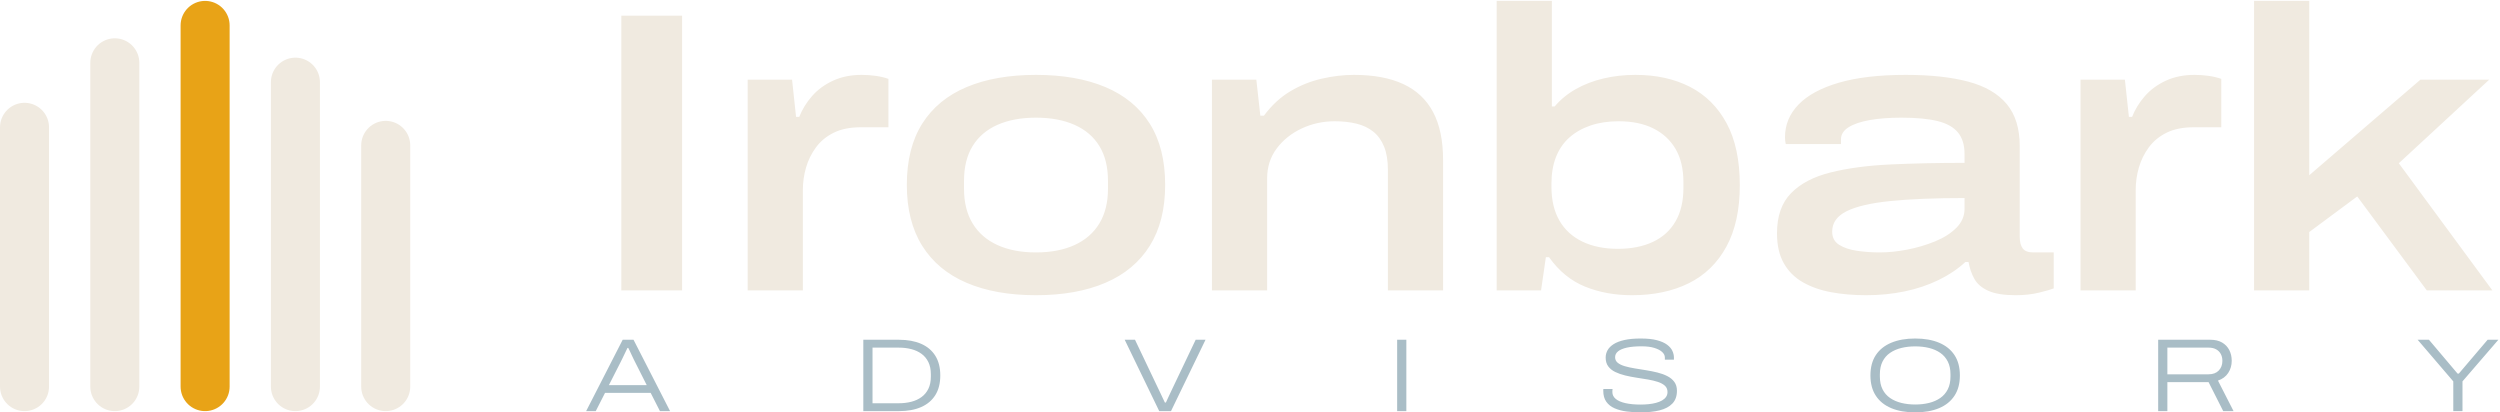
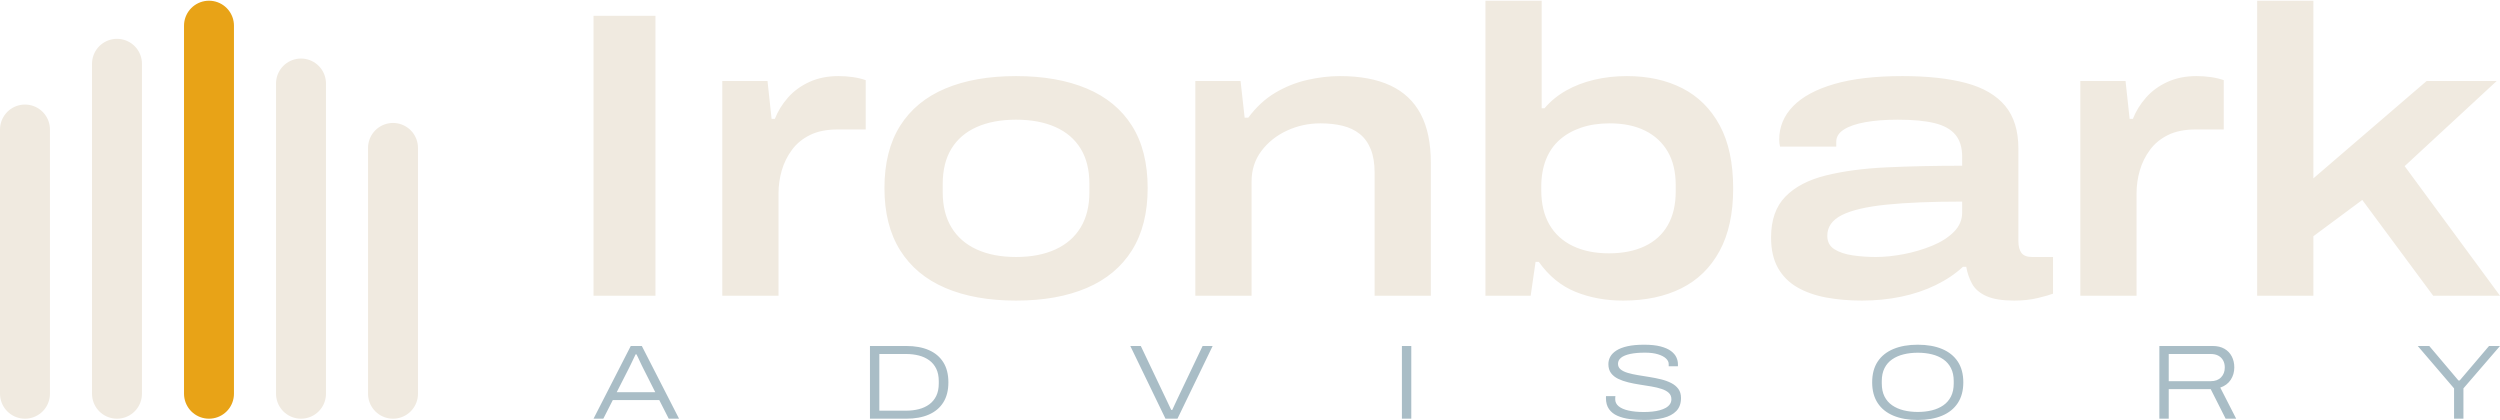
- <svg xmlns="http://www.w3.org/2000/svg" viewBox="0 0 625.17 102.58" width="625" height="103" role="img" aria-label="Ironbark Advisory">
-   <g transform="translate(0 0) scale(3.225912) translate(-8.1 -8.1)">
+ <svg xmlns="http://www.w3.org/2000/svg" viewBox="0 0 613.57 102.58" width="614" height="103" role="img" aria-label="Ironbark Advisory">
+   <g transform="scale(3.225912) translate(-8.1 -8.1)">
    <g stroke="#F0EAE0" stroke-width="3.8" stroke-linecap="round" fill="none">
      <path d="M10 17.9V38" />
      <path d="M17 12.9V38" />
      <path d="M31 14.4V38" />
      <path d="M38 19.3V38" />
    </g>
    <path d="M24 10.0V38" stroke="#E8A317" stroke-width="3.8" stroke-linecap="round" fill="none" />
  </g>
-   <path fill="#F0EAE0" d="M155.369 72.4V3.7H170.569V72.4Z M186.969 72.4V19.7H198.069L199.069 29H199.869Q200.969 26.2 203.069 23.8Q205.169 21.4 208.319 19.95Q211.469 18.5 215.469 18.5Q217.269 18.5 219.019 18.75Q220.769 19 222.169 19.5V31.6H215.269Q211.269 31.6 208.519 32.95Q205.769 34.3 204.069 36.6Q202.369 38.9 201.569 41.65Q200.769 44.4 200.769 47.3V72.4Z M259.069 73.6Q248.969 73.6 241.719 70.5Q234.469 67.4 230.619 61.25Q226.769 55.1 226.769 46Q226.769 36.8 230.619 30.7Q234.469 24.6 241.719 21.55Q248.969 18.5 259.069 18.5Q269.169 18.5 276.419 21.55Q283.669 24.6 287.519 30.7Q291.369 36.8 291.369 46Q291.369 55.1 287.519 61.25Q283.669 67.4 276.419 70.5Q269.169 73.6 259.069 73.6ZM259.069 62.9Q264.669 62.9 268.719 61.05Q272.769 59.2 274.919 55.65Q277.069 52.1 277.069 47V45Q277.069 39.8 274.919 36.3Q272.769 32.8 268.719 31Q264.669 29.2 259.069 29.2Q253.469 29.2 249.419 31Q245.369 32.8 243.219 36.3Q241.069 39.8 241.069 45V47Q241.069 52.1 243.219 55.65Q245.369 59.2 249.419 61.05Q253.469 62.9 259.069 62.9Z M303.069 72.4V19.7H314.169L315.169 28.7H316.069Q318.969 24.8 322.669 22.6Q326.369 20.4 330.519 19.45Q334.669 18.5 338.569 18.5Q345.969 18.5 350.919 20.8Q355.869 23.1 358.369 27.8Q360.869 32.5 360.869 39.8V72.4H347.069V42.2Q347.069 38.8 346.119 36.45Q345.169 34.1 343.419 32.7Q341.669 31.3 339.219 30.7Q336.769 30.1 333.769 30.1Q329.369 30.1 325.519 31.9Q321.669 33.7 319.269 36.9Q316.869 40.1 316.869 44.4V72.4Z M408.069 73.6Q401.669 73.6 396.369 71.45Q391.069 69.3 387.369 64.1H386.569L385.369 72.4H374.269V-1.4210854715202004e-14H388.069V26.4H388.769Q390.969 23.8 394.069 22.05Q397.169 20.3 400.969 19.4Q404.769 18.5 408.969 18.5Q416.769 18.5 422.619 21.5Q428.469 24.5 431.769 30.6Q435.069 36.7 435.069 46.1Q435.069 55.3 431.719 61.45Q428.369 67.6 422.319 70.6Q416.269 73.6 408.069 73.6ZM404.569 62Q409.669 62 413.369 60.25Q417.069 58.5 419.019 55.1Q420.969 51.7 420.969 46.8V45.3Q420.969 40.4 419.019 37.05Q417.069 33.7 413.469 31.9Q409.869 30.1 404.769 30.1Q400.869 30.1 397.769 31.15Q394.669 32.2 392.469 34.15Q390.269 36.1 389.119 39Q387.969 41.9 387.969 45.7V46.5Q387.969 51.5 389.969 54.95Q391.969 58.4 395.719 60.2Q399.469 62 404.569 62Z M466.669 73.6Q461.969 73.6 457.919 72.85Q453.869 72.1 450.819 70.35Q447.769 68.6 446.069 65.6Q444.369 62.6 444.369 58.1Q444.369 51.7 447.869 48.1Q451.369 44.5 457.769 42.9Q464.169 41.3 472.719 40.9Q481.269 40.5 491.269 40.5V38.3Q491.269 34.9 489.619 32.9Q487.969 30.9 484.519 30.05Q481.069 29.2 475.469 29.2Q470.969 29.2 467.569 29.8Q464.169 30.4 462.269 31.6Q460.369 32.8 460.369 34.6V35.8H446.569Q446.469 35.4 446.419 35Q446.369 34.6 446.369 34.1Q446.369 29.4 449.769 25.9Q453.169 22.4 459.869 20.45Q466.569 18.5 476.569 18.5Q485.869 18.5 492.219 20.2Q498.569 21.9 501.819 25.8Q505.069 29.7 505.069 36.3V59Q505.069 60.9 505.819 61.9Q506.569 62.9 508.469 62.9H513.569V71.9Q512.569 72.3 509.919 72.95Q507.269 73.6 504.069 73.6Q499.669 73.6 497.219 72.5Q494.769 71.4 493.719 69.5Q492.669 67.6 492.269 65.3H491.469Q488.669 67.9 484.769 69.8Q480.869 71.7 476.269 72.65Q471.669 73.6 466.669 73.6ZM470.069 62.9Q473.269 62.9 476.919 62.2Q480.569 61.5 483.869 60.15Q487.169 58.8 489.219 56.75Q491.269 54.7 491.269 52V49.3Q480.069 49.3 472.719 50.05Q465.369 50.8 461.769 52.6Q458.169 54.4 458.169 57.7Q458.169 59.9 459.919 61Q461.669 62.1 464.419 62.5Q467.169 62.9 470.069 62.9Z M520.269 72.4V19.7H531.369L532.369 29H533.169Q534.269 26.2 536.369 23.8Q538.469 21.4 541.619 19.95Q544.769 18.5 548.769 18.5Q550.569 18.5 552.319 18.75Q554.069 19 555.469 19.5V31.6H548.569Q544.569 31.6 541.819 32.95Q539.069 34.3 537.369 36.6Q535.669 38.9 534.869 41.65Q534.069 44.4 534.069 47.3V72.4Z M563.669 72.4V-1.4210854715202004e-14H577.469V43.6L605.269 19.7H622.469L599.869 40.6L623.269 72.4H606.869L589.469 48.9L577.469 57.8V72.4Z" />
-   <path fill="#A9BDC6" d="M146.574 102.584 155.712 84.74H158.427L167.564 102.584H165.032L162.709 98.019H151.301L148.979 102.584ZM152.264 96.086H161.729L158.841 90.365Q158.676 90.044 158.437 89.556Q158.199 89.067 157.952 88.535Q157.705 88.002 157.484 87.529Q157.262 87.056 157.114 86.784H156.906Q156.636 87.357 156.293 88.068Q155.951 88.779 155.651 89.403Q155.352 90.027 155.17 90.374Z M215.888 102.584V84.74H224.807Q228.03 84.74 230.339 85.749Q232.648 86.758 233.892 88.739Q235.135 90.719 235.135 93.666Q235.135 96.605 233.892 98.585Q232.648 100.565 230.339 101.575Q228.03 102.584 224.807 102.584ZM218.189 100.617H224.739Q226.433 100.617 227.888 100.244Q229.343 99.871 230.442 99.067Q231.541 98.264 232.158 96.999Q232.775 95.735 232.775 93.952V93.372Q232.775 91.589 232.158 90.324Q231.541 89.06 230.442 88.256Q229.343 87.453 227.888 87.08Q226.433 86.706 224.739 86.706H218.189Z M289.886 102.584 281.252 84.74H283.828L289.518 96.69Q289.742 97.129 290.054 97.808Q290.366 98.488 290.705 99.19Q291.044 99.893 291.296 100.431H291.557Q291.791 99.919 292.108 99.229Q292.425 98.54 292.75 97.86Q293.075 97.181 293.299 96.698L298.998 84.74H301.463L292.829 102.584Z M349.382 102.584V84.74H351.683V102.584Z M410.29 102.896Q408.455 102.896 406.766 102.675Q405.077 102.455 403.76 101.879Q402.443 101.304 401.684 100.239Q400.926 99.174 400.926 97.503Q400.926 97.345 400.935 97.223Q400.943 97.102 400.952 97.05H403.253Q403.227 97.189 403.214 97.367Q403.201 97.545 403.201 97.815Q403.201 98.832 404.044 99.532Q404.886 100.232 406.476 100.589Q408.066 100.946 410.247 100.946Q411.282 100.946 412.269 100.846Q413.255 100.746 414.107 100.519Q414.958 100.292 415.605 99.927Q416.252 99.561 416.621 99.034Q416.99 98.508 416.99 97.811Q416.99 96.837 416.343 96.24Q415.697 95.644 414.587 95.279Q413.477 94.913 412.098 94.679Q410.719 94.444 409.257 94.223Q407.796 94.002 406.417 93.669Q405.038 93.336 403.928 92.799Q402.817 92.263 402.171 91.393Q401.525 90.523 401.525 89.198Q401.525 88.213 402 87.356Q402.475 86.5 403.513 85.837Q404.552 85.174 406.22 84.801Q407.887 84.428 410.291 84.428Q412.738 84.428 414.349 84.853Q415.96 85.279 416.894 85.981Q417.828 86.683 418.212 87.527Q418.595 88.37 418.595 89.189V89.71H416.328V89.162Q416.328 88.432 415.66 87.805Q414.992 87.179 413.698 86.778Q412.404 86.378 410.507 86.378Q408.319 86.378 406.85 86.699Q405.382 87.021 404.634 87.626Q403.886 88.231 403.886 89.112Q403.886 89.956 404.532 90.487Q405.178 91.018 406.288 91.344Q407.398 91.67 408.777 91.896Q410.157 92.122 411.618 92.356Q413.079 92.59 414.458 92.928Q415.837 93.265 416.947 93.833Q418.058 94.4 418.704 95.287Q419.35 96.175 419.35 97.492Q419.35 99.502 418.207 100.693Q417.063 101.883 415.019 102.39Q412.975 102.896 410.29 102.896Z M478.918 102.896Q475.467 102.896 472.948 101.843Q470.429 100.791 469.082 98.732Q467.735 96.674 467.735 93.662Q467.735 90.623 469.082 88.578Q470.429 86.533 472.948 85.48Q475.467 84.428 478.918 84.428Q482.403 84.428 484.906 85.48Q487.41 86.533 488.757 88.578Q490.104 90.623 490.104 93.662Q490.104 96.674 488.757 98.732Q487.41 100.791 484.906 101.843Q482.403 102.896 478.918 102.896ZM478.937 100.929Q480.804 100.929 482.402 100.533Q483.999 100.136 485.203 99.3Q486.406 98.463 487.079 97.133Q487.752 95.802 487.752 93.936V93.356Q487.752 91.512 487.079 90.182Q486.406 88.852 485.203 88.018Q484 87.184 482.402 86.789Q480.804 86.394 478.937 86.394Q477.071 86.394 475.464 86.789Q473.857 87.184 472.645 88.018Q471.434 88.852 470.765 90.182Q470.096 91.512 470.096 93.356V93.936Q470.096 95.802 470.765 97.133Q471.434 98.463 472.648 99.3Q473.862 100.136 475.466 100.533Q477.071 100.929 478.937 100.929Z M539.69 102.584V84.74H552.763Q554.485 84.74 555.668 85.428Q556.85 86.115 557.466 87.306Q558.082 88.497 558.082 89.996Q558.082 91.705 557.201 93.043Q556.321 94.381 554.64 94.951L558.541 102.584H555.957L552.295 95.336H541.991V102.584ZM541.991 93.377H552.303Q553.929 93.377 554.838 92.434Q555.747 91.49 555.747 90.021Q555.747 89.021 555.338 88.277Q554.929 87.534 554.164 87.12Q553.399 86.706 552.303 86.706H541.991Z M613.488 102.584V95.145L604.577 84.74H607.402L614.56 93.203H614.873L622.073 84.74H624.762L615.789 95.145V102.584Z" />
+   <path fill="#F0EAE0" d="M145.669 72.4V3.7H160.869V72.4Z M177.269 72.4V19.7H188.369L189.369 29H190.169Q191.269 26.2 193.369 23.8Q195.469 21.4 198.619 19.95Q201.769 18.5 205.769 18.5Q207.569 18.5 209.319 18.75Q211.069 19 212.469 19.5V31.6H205.569Q201.569 31.6 198.819 32.95Q196.069 34.3 194.369 36.6Q192.669 38.9 191.869 41.65Q191.069 44.4 191.069 47.3V72.4Z M249.369 73.6Q239.269 73.6 232.019 70.5Q224.769 67.4 220.919 61.25Q217.069 55.1 217.069 46Q217.069 36.8 220.919 30.7Q224.769 24.6 232.019 21.55Q239.269 18.5 249.369 18.5Q259.469 18.5 266.719 21.55Q273.969 24.6 277.819 30.7Q281.669 36.8 281.669 46Q281.669 55.1 277.819 61.25Q273.969 67.4 266.719 70.5Q259.469 73.6 249.369 73.6ZM249.369 62.9Q254.969 62.9 259.019 61.05Q263.069 59.2 265.219 55.65Q267.369 52.1 267.369 47V45Q267.369 39.8 265.219 36.3Q263.069 32.8 259.019 31Q254.969 29.2 249.369 29.2Q243.769 29.2 239.719 31Q235.669 32.8 233.519 36.3Q231.369 39.8 231.369 45V47Q231.369 52.1 233.519 55.65Q235.669 59.2 239.719 61.05Q243.769 62.9 249.369 62.9Z M293.369 72.4V19.7H304.469L305.469 28.7H306.369Q309.269 24.8 312.969 22.6Q316.669 20.4 320.819 19.45Q324.969 18.5 328.869 18.5Q336.269 18.5 341.219 20.8Q346.169 23.1 348.669 27.8Q351.169 32.5 351.169 39.8V72.4H337.369V42.2Q337.369 38.8 336.419 36.45Q335.469 34.1 333.719 32.7Q331.969 31.3 329.519 30.7Q327.069 30.1 324.069 30.1Q319.669 30.1 315.819 31.9Q311.969 33.7 309.569 36.9Q307.169 40.1 307.169 44.4V72.4Z M398.369 73.6Q391.969 73.6 386.669 71.45Q381.369 69.3 377.669 64.1H376.869L375.669 72.4H364.569V-1.4210854715202004e-14H378.369V26.4H379.069Q381.269 23.8 384.369 22.05Q387.469 20.3 391.269 19.4Q395.069 18.5 399.269 18.5Q407.069 18.5 412.919 21.5Q418.769 24.5 422.069 30.6Q425.369 36.7 425.369 46.1Q425.369 55.3 422.019 61.45Q418.669 67.6 412.619 70.6Q406.569 73.6 398.369 73.6ZM394.869 62Q399.969 62 403.669 60.25Q407.369 58.5 409.319 55.1Q411.269 51.7 411.269 46.8V45.3Q411.269 40.4 409.319 37.05Q407.369 33.7 403.769 31.9Q400.169 30.1 395.069 30.1Q391.169 30.1 388.069 31.15Q384.969 32.2 382.769 34.15Q380.569 36.1 379.419 39Q378.269 41.9 378.269 45.7V46.5Q378.269 51.5 380.269 54.95Q382.269 58.4 386.019 60.2Q389.769 62 394.869 62Z M456.969 73.6Q452.269 73.6 448.219 72.85Q444.169 72.1 441.119 70.35Q438.069 68.6 436.369 65.6Q434.669 62.6 434.669 58.1Q434.669 51.7 438.169 48.1Q441.669 44.5 448.069 42.9Q454.469 41.3 463.019 40.9Q471.569 40.5 481.569 40.5V38.3Q481.569 34.9 479.919 32.9Q478.269 30.9 474.819 30.05Q471.369 29.2 465.769 29.2Q461.269 29.2 457.869 29.8Q454.469 30.4 452.569 31.6Q450.669 32.8 450.669 34.6V35.8H436.869Q436.769 35.4 436.719 35Q436.669 34.6 436.669 34.1Q436.669 29.4 440.069 25.9Q443.469 22.4 450.169 20.45Q456.869 18.5 466.869 18.5Q476.169 18.5 482.519 20.2Q488.869 21.9 492.119 25.8Q495.369 29.7 495.369 36.3V59Q495.369 60.9 496.119 61.9Q496.869 62.9 498.769 62.9H503.869V71.9Q502.869 72.3 500.219 72.95Q497.569 73.6 494.369 73.6Q489.969 73.6 487.519 72.5Q485.069 71.4 484.019 69.5Q482.969 67.6 482.569 65.3H481.769Q478.969 67.9 475.069 69.8Q471.169 71.7 466.569 72.65Q461.969 73.6 456.969 73.6ZM460.369 62.9Q463.569 62.9 467.219 62.2Q470.869 61.5 474.169 60.15Q477.469 58.8 479.519 56.75Q481.569 54.7 481.569 52V49.3Q470.369 49.3 463.019 50.05Q455.669 50.8 452.069 52.6Q448.469 54.4 448.469 57.7Q448.469 59.9 450.219 61Q451.969 62.1 454.719 62.5Q457.469 62.9 460.369 62.9Z M510.569 72.4V19.7H521.669L522.669 29H523.469Q524.569 26.2 526.669 23.8Q528.769 21.4 531.919 19.95Q535.069 18.5 539.069 18.5Q540.869 18.5 542.619 18.75Q544.369 19 545.769 19.5V31.6H538.869Q534.869 31.6 532.119 32.95Q529.369 34.3 527.669 36.6Q525.969 38.9 525.169 41.65Q524.369 44.4 524.369 47.3V72.4Z M553.969 72.4V-1.4210854715202004e-14H567.769V43.6L595.569 19.7H612.769L590.169 40.6L613.569 72.4H597.169L579.769 48.9L567.769 57.8V72.4Z" />
+   <path fill="#A9BDC6" d="M145.669 102.584 154.807 84.74H157.522L166.659 102.584H164.126L161.804 98.019H150.396L148.074 102.584ZM151.359 96.086H160.824L157.936 90.365Q157.771 90.044 157.532 89.556Q157.294 89.067 157.047 88.535Q156.8 88.002 156.579 87.529Q156.357 87.056 156.208 86.784H156Q155.731 87.357 155.388 88.068Q155.045 88.779 154.746 89.403Q154.447 90.027 154.265 90.374Z M213.513 102.584V84.74H222.432Q225.655 84.74 227.965 85.749Q230.274 86.758 231.517 88.739Q232.761 90.719 232.761 93.666Q232.761 96.605 231.517 98.585Q230.274 100.565 227.965 101.575Q225.655 102.584 222.432 102.584ZM215.814 100.617H222.365Q224.058 100.617 225.513 100.244Q226.968 99.871 228.067 99.067Q229.166 98.264 229.783 96.999Q230.4 95.735 230.4 93.952V93.372Q230.4 91.589 229.783 90.324Q229.166 89.06 228.067 88.256Q226.968 87.453 225.513 87.08Q224.058 86.706 222.365 86.706H215.814Z M286.041 102.584 277.408 84.74H279.983L285.674 96.69Q285.898 97.129 286.21 97.808Q286.522 98.488 286.861 99.19Q287.199 99.893 287.452 100.431H287.712Q287.947 99.919 288.264 99.229Q288.581 98.54 288.906 97.86Q289.231 97.181 289.455 96.698L295.154 84.74H297.618L288.985 102.584Z M344.068 102.584V84.74H346.369V102.584Z M403.506 102.896Q401.672 102.896 399.983 102.675Q398.294 102.455 396.977 101.879Q395.659 101.304 394.901 100.239Q394.142 99.174 394.142 97.503Q394.142 97.345 394.151 97.223Q394.16 97.102 394.168 97.05H396.47Q396.444 97.189 396.431 97.367Q396.418 97.545 396.418 97.815Q396.418 98.832 397.26 99.532Q398.103 100.232 399.693 100.589Q401.282 100.946 403.464 100.946Q404.499 100.946 405.485 100.846Q406.472 100.746 407.323 100.519Q408.174 100.292 408.821 99.927Q409.468 99.561 409.837 99.034Q410.206 98.508 410.206 97.811Q410.206 96.837 409.56 96.24Q408.914 95.644 407.803 95.279Q406.693 94.913 405.314 94.679Q403.935 94.444 402.474 94.223Q401.013 94.002 399.633 93.669Q398.254 93.336 397.144 92.799Q396.034 92.263 395.388 91.393Q394.742 90.523 394.742 89.198Q394.742 88.213 395.217 87.356Q395.692 86.5 396.73 85.837Q397.768 85.174 399.436 84.801Q401.104 84.428 403.507 84.428Q405.954 84.428 407.565 84.853Q409.177 85.279 410.11 85.981Q411.044 86.683 411.428 87.527Q411.812 88.37 411.812 89.189V89.71H409.545V89.162Q409.545 88.432 408.877 87.805Q408.209 87.179 406.915 86.778Q405.62 86.378 403.724 86.378Q401.535 86.378 400.067 86.699Q398.598 87.021 397.85 87.626Q397.102 88.231 397.102 89.112Q397.102 89.956 397.748 90.487Q398.394 91.018 399.505 91.344Q400.615 91.67 401.994 91.896Q403.373 92.122 404.834 92.356Q406.295 92.59 407.675 92.928Q409.054 93.265 410.164 93.833Q411.274 94.4 411.92 95.287Q412.566 96.175 412.566 97.492Q412.566 99.502 411.423 100.693Q410.28 101.883 408.236 102.39Q406.191 102.896 403.506 102.896Z M470.665 102.896Q467.213 102.896 464.695 101.843Q462.176 100.791 460.829 98.732Q459.482 96.674 459.482 93.662Q459.482 90.623 460.829 88.578Q462.176 86.533 464.695 85.48Q467.213 84.428 470.665 84.428Q474.149 84.428 476.653 85.48Q479.157 86.533 480.504 88.578Q481.851 90.623 481.851 93.662Q481.851 96.674 480.504 98.732Q479.157 100.791 476.653 101.843Q474.149 102.896 470.665 102.896ZM470.684 100.929Q472.551 100.929 474.149 100.533Q475.746 100.136 476.949 99.3Q478.153 98.463 478.826 97.133Q479.499 95.802 479.499 93.936V93.356Q479.499 91.512 478.826 90.182Q478.153 88.852 476.95 88.018Q475.747 87.184 474.149 86.789Q472.551 86.394 470.684 86.394Q468.817 86.394 467.211 86.789Q465.604 87.184 464.392 88.018Q463.18 88.852 462.511 90.182Q461.842 91.512 461.842 93.356V93.936Q461.842 95.802 462.511 97.133Q463.18 98.463 464.394 99.3Q465.608 100.136 467.213 100.533Q468.817 100.929 470.684 100.929Z M529.968 102.584V84.74H543.04Q544.762 84.74 545.945 85.428Q547.128 86.115 547.743 87.306Q548.359 88.497 548.359 89.996Q548.359 91.705 547.478 93.043Q546.598 94.381 544.917 94.951L548.818 102.584H546.234L542.572 95.336H532.268V102.584ZM532.268 93.377H542.58Q544.206 93.377 545.115 92.434Q546.024 91.49 546.024 90.021Q546.024 89.021 545.615 88.277Q545.206 87.534 544.441 87.12Q543.676 86.706 542.58 86.706H532.268Z M602.296 102.584V95.145L593.384 84.74H596.21L603.367 93.203H603.68L610.881 84.74H613.569L604.596 95.145V102.584Z" />
</svg>
